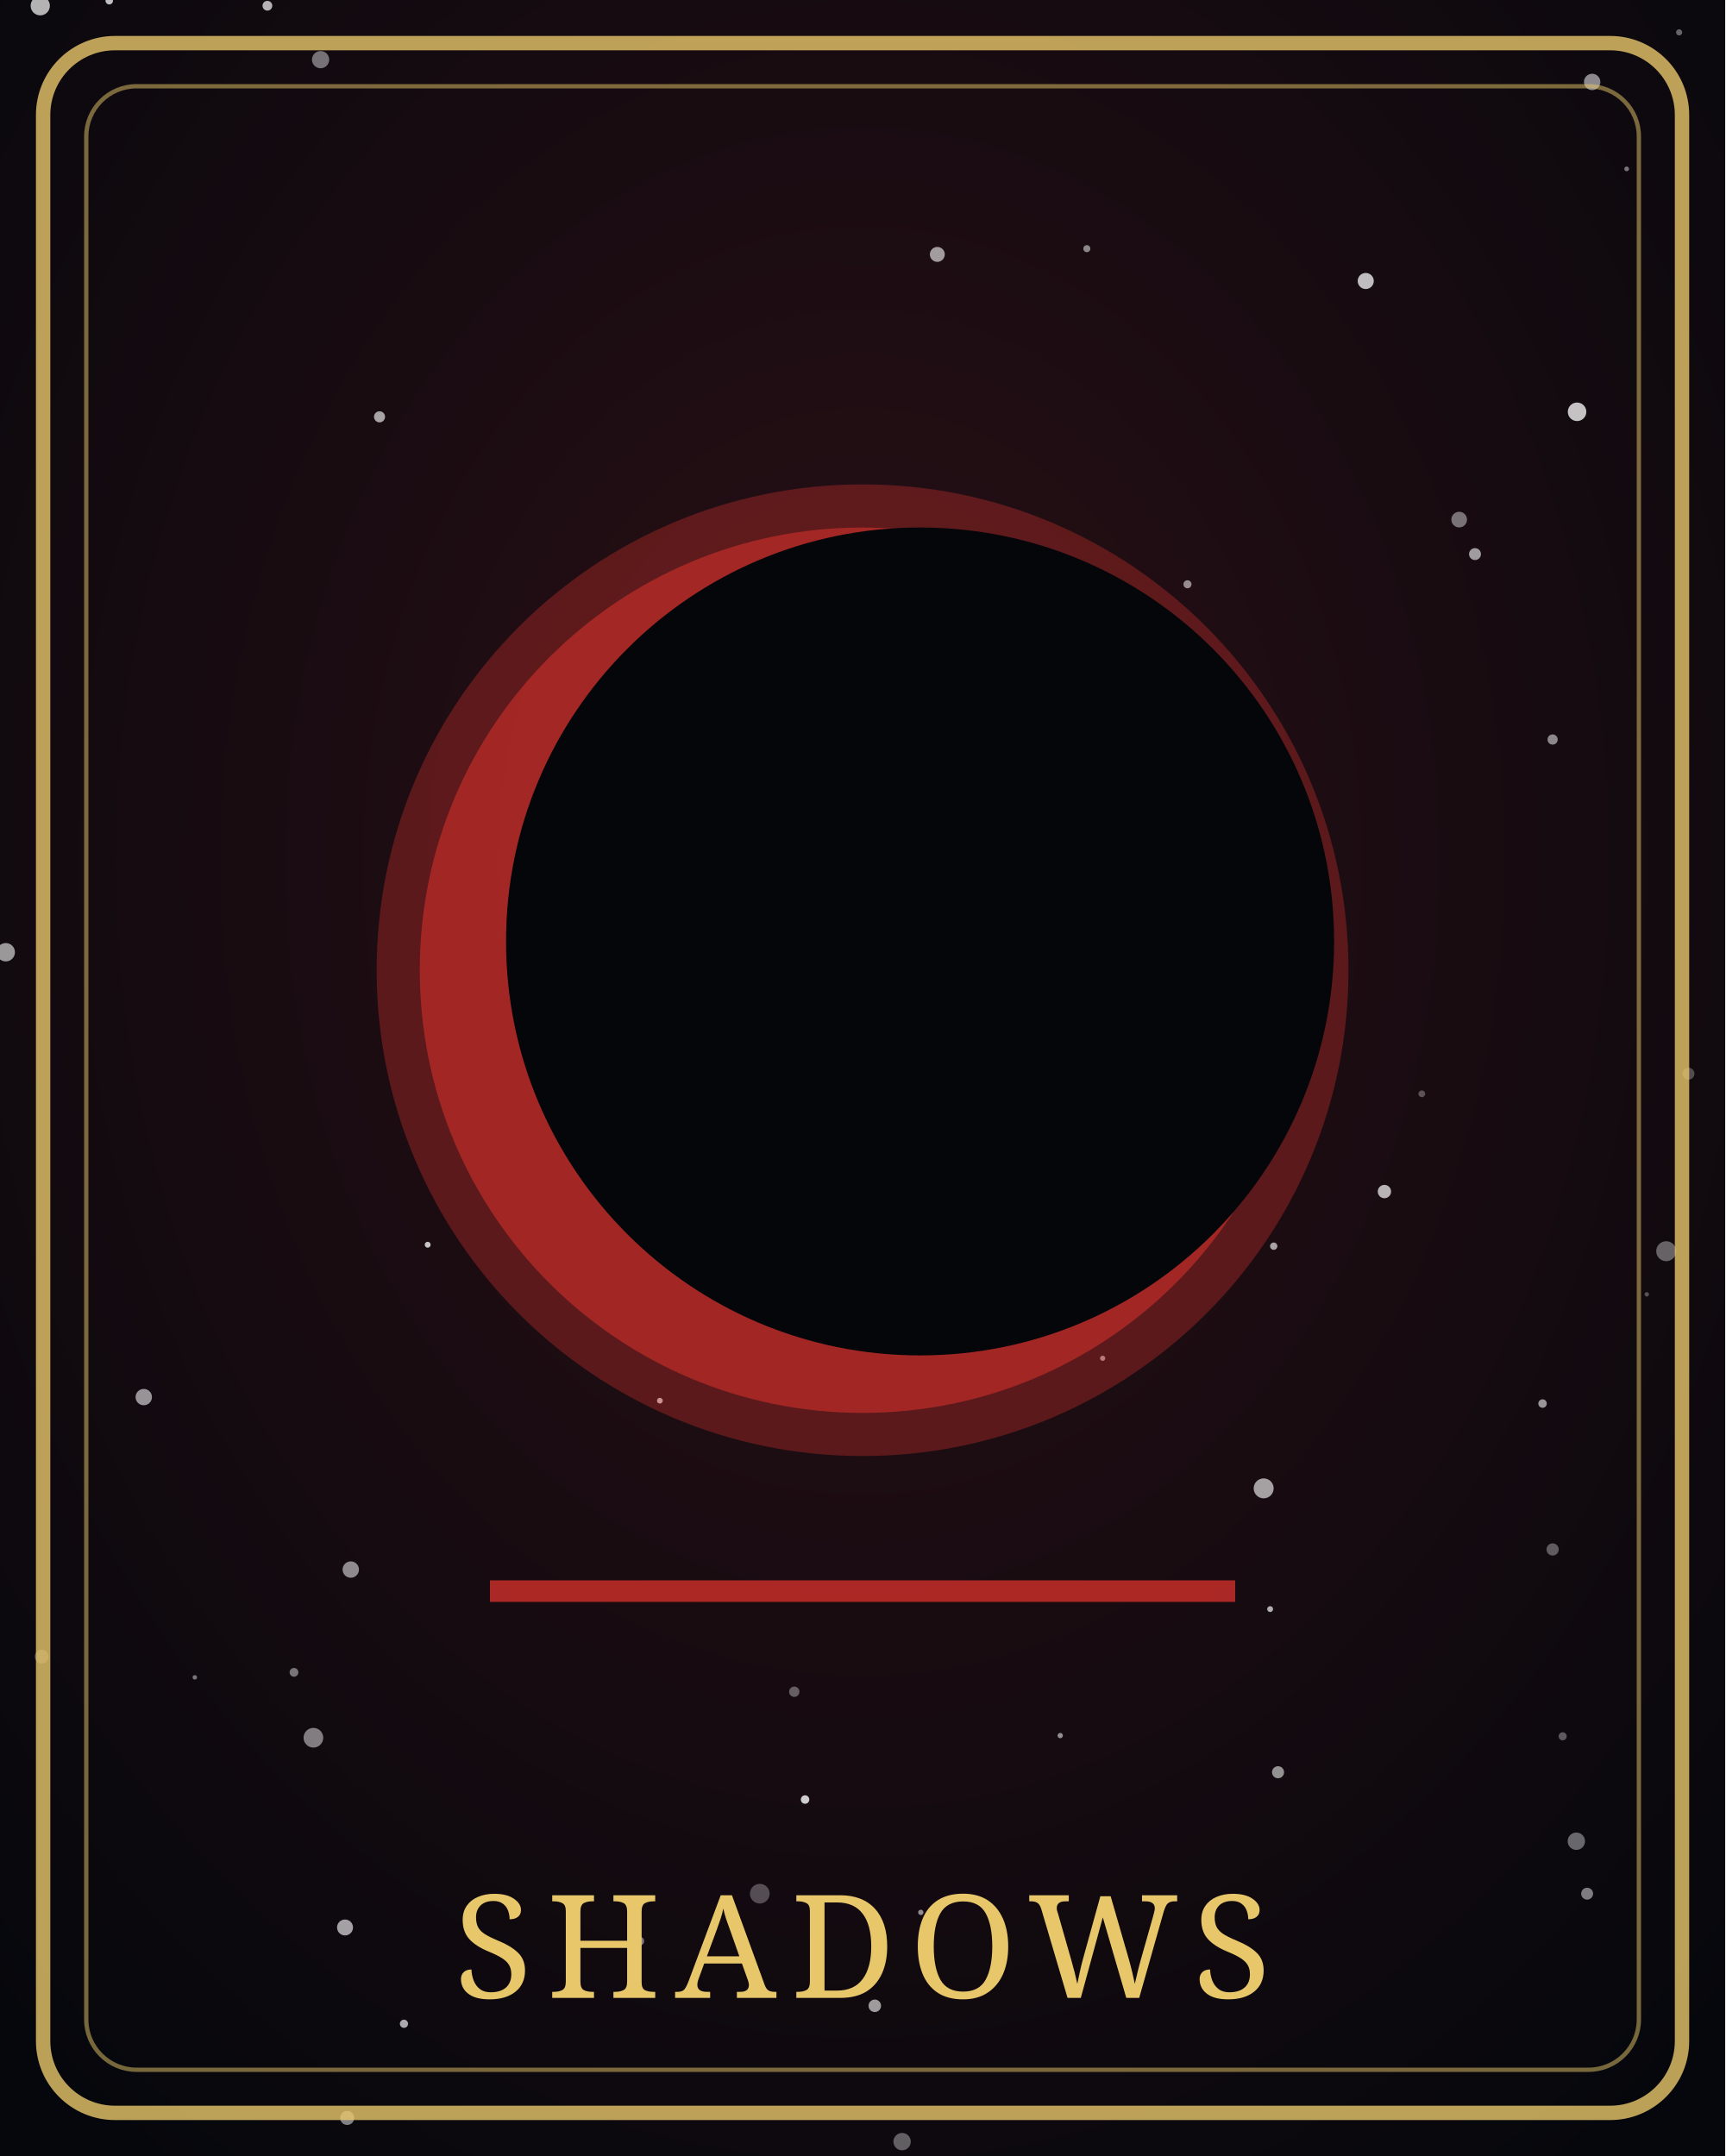
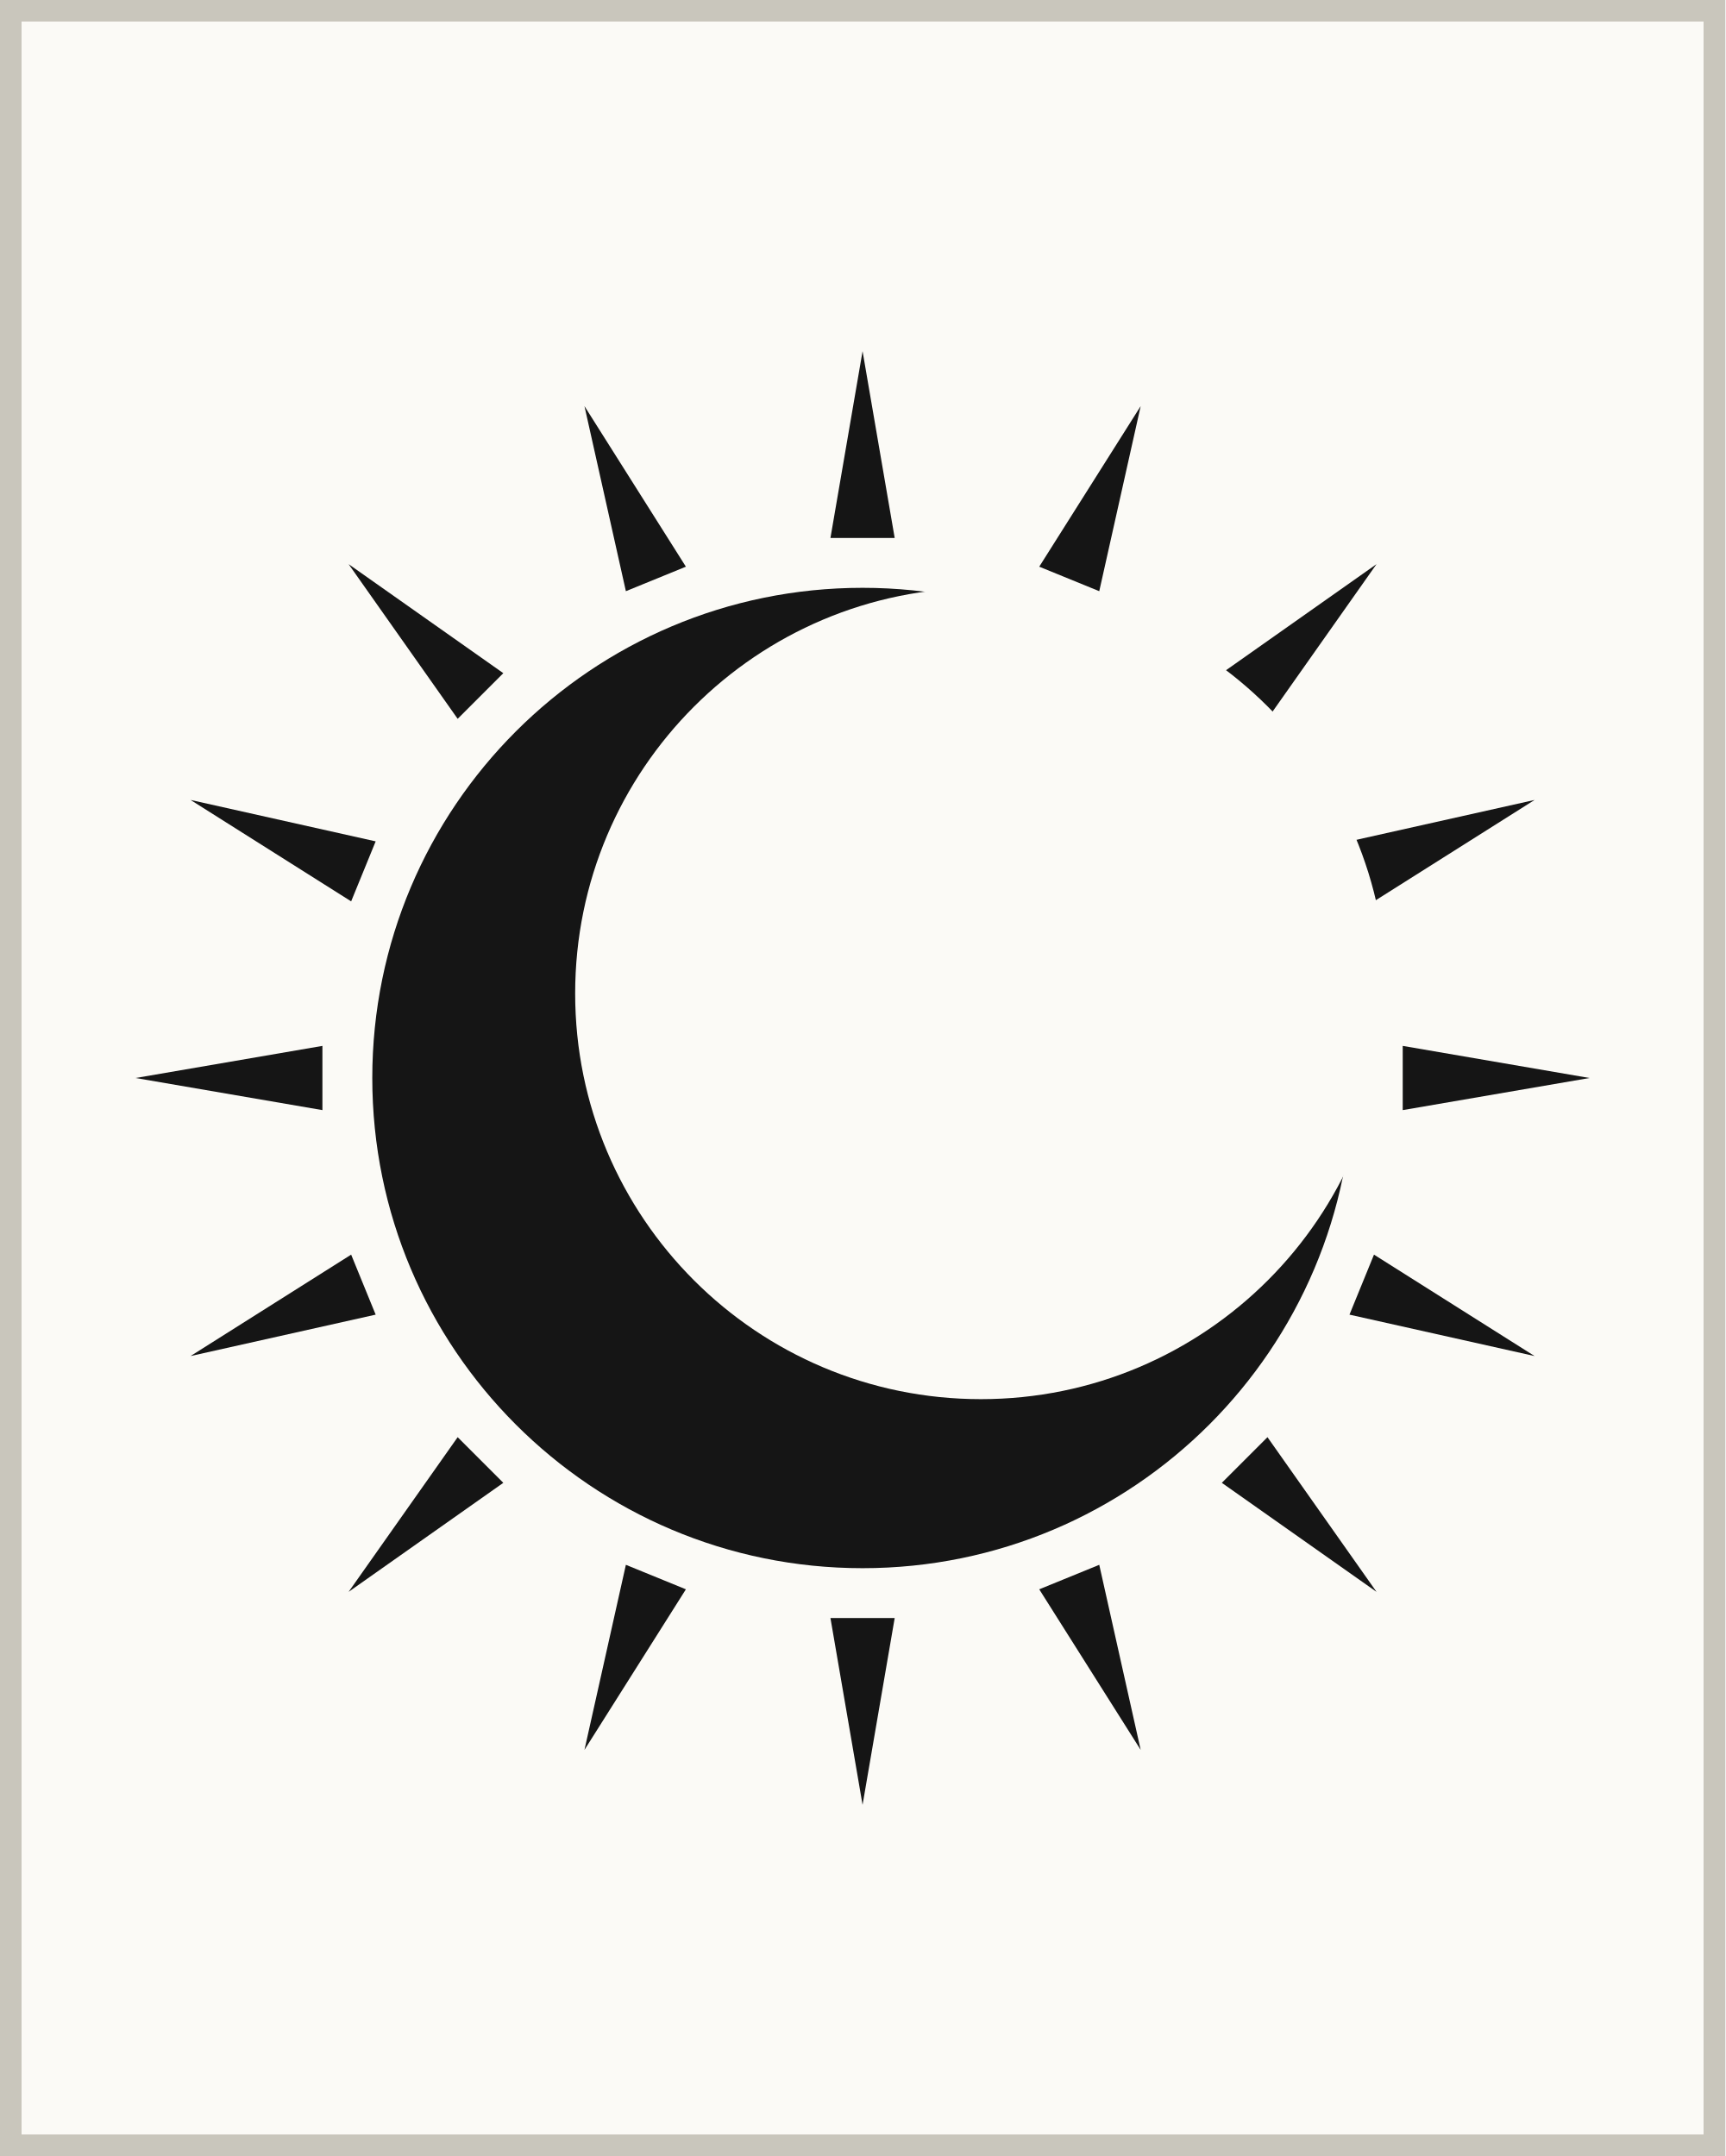
<svg xmlns="http://www.w3.org/2000/svg" viewBox="0 0 240 300" width="240" height="300">
-   <defs>
-     <radialGradient id="g" cx="50%" cy="40%" r="75%">
-       <stop offset="0" stop-color="#2a1016" />
-       <stop offset="1" stop-color="#05070c" />
-     </radialGradient>
-     <radialGradient id="glow" cx="50%" cy="50%" r="50%">
-       <stop offset="0" stop-color="#fff" stop-opacity="0.9" />
-       <stop offset="1" stop-color="#fff" stop-opacity="0" />
-     </radialGradient>
-   </defs>
-   <rect width="240" height="300" fill="url(#g)" />
-   <circle cx="15.2" cy="0.1" r="0.52" fill="#fff" opacity="0.74" />
-   <circle cx="48.8" cy="218.4" r="1.14" fill="#fff" opacity="0.52" />
-   <circle cx="43.6" cy="241.8" r="1.37" fill="#fff" opacity="0.47" />
-   <circle cx="130.4" cy="35.4" r="1.04" fill="#fff" opacity="0.59" />
-   <circle cx="5.8" cy="230.5" r="0.96" fill="#fff" opacity="0.30" />
-   <circle cx="5.6" cy="0.8" r="1.34" fill="#fff" opacity="0.69" />
-   <circle cx="197.8" cy="152.2" r="0.47" fill="#fff" opacity="0.29" />
-   <circle cx="110.5" cy="235.4" r="0.72" fill="#fff" opacity="0.34" />
-   <circle cx="105.3" cy="158.2" r="1.32" fill="#fff" opacity="0.35" />
-   <circle cx="104.1" cy="95.1" r="1.16" fill="#fff" opacity="0.35" />
-   <circle cx="177.8" cy="246.6" r="0.84" fill="#fff" opacity="0.55" />
-   <circle cx="226.3" cy="23.5" r="0.33" fill="#fff" opacity="0.44" />
-   <circle cx="135.9" cy="167.1" r="0.41" fill="#fff" opacity="0.28" />
-   <circle cx="217.4" cy="241.6" r="0.56" fill="#fff" opacity="0.33" />
-   <circle cx="158.3" cy="92.6" r="0.68" fill="#fff" opacity="0.26" />
-   <circle cx="229.1" cy="180.1" r="0.31" fill="#fff" opacity="0.29" />
-   <circle cx="214.6" cy="195.3" r="0.59" fill="#fff" opacity="0.57" />
-   <circle cx="44.6" cy="8.3" r="1.20" fill="#fff" opacity="0.42" />
-   <circle cx="89.0" cy="270.1" r="0.61" fill="#fff" opacity="0.46" />
-   <circle cx="0.8" cy="132.5" r="1.28" fill="#fff" opacity="0.58" />
-   <circle cx="37.2" cy="0.8" r="0.68" fill="#fff" opacity="0.69" />
-   <circle cx="140.8" cy="148.3" r="0.30" fill="#fff" opacity="0.29" />
-   <circle cx="190.0" cy="39.1" r="1.12" fill="#fff" opacity="0.73" />
-   <circle cx="150.4" cy="149.7" r="0.79" fill="#fff" opacity="0.64" />
-   <circle cx="233.6" cy="4.5" r="0.43" fill="#fff" opacity="0.37" />
-   <circle cx="192.6" cy="165.8" r="0.93" fill="#fff" opacity="0.69" />
-   <circle cx="20.0" cy="194.4" r="1.14" fill="#fff" opacity="0.56" />
-   <circle cx="105.7" cy="263.5" r="1.37" fill="#fff" opacity="0.28" />
-   <circle cx="56.2" cy="281.6" r="0.57" fill="#fff" opacity="0.65" />
-   <circle cx="177.2" cy="173.4" r="0.51" fill="#fff" opacity="0.62" />
-   <circle cx="219.4" cy="57.3" r="1.29" fill="#fff" opacity="0.75" />
-   <circle cx="153.4" cy="189.0" r="0.36" fill="#fff" opacity="0.62" />
-   <circle cx="205.2" cy="77.1" r="0.83" fill="#fff" opacity="0.59" />
-   <circle cx="176.7" cy="223.9" r="0.41" fill="#fff" opacity="0.67" />
-   <circle cx="220.8" cy="263.5" r="0.83" fill="#fff" opacity="0.47" />
-   <circle cx="27.1" cy="233.4" r="0.31" fill="#fff" opacity="0.44" />
-   <circle cx="48.3" cy="294.7" r="0.98" fill="#fff" opacity="0.49" />
-   <circle cx="147.5" cy="241.5" r="0.37" fill="#fff" opacity="0.54" />
-   <circle cx="48.0" cy="268.2" r="1.11" fill="#fff" opacity="0.62" />
-   <circle cx="112.0" cy="250.4" r="0.59" fill="#fff" opacity="0.79" />
-   <circle cx="203.0" cy="72.3" r="1.09" fill="#fff" opacity="0.42" />
-   <circle cx="52.8" cy="58.0" r="0.77" fill="#fff" opacity="0.62" />
-   <circle cx="120.7" cy="186.7" r="0.42" fill="#fff" opacity="0.33" />
-   <circle cx="121.7" cy="279.1" r="0.87" fill="#fff" opacity="0.59" />
-   <circle cx="91.8" cy="194.9" r="0.40" fill="#fff" opacity="0.76" />
-   <circle cx="125.5" cy="298.0" r="1.21" fill="#fff" opacity="0.35" />
-   <circle cx="151.2" cy="34.6" r="0.49" fill="#fff" opacity="0.50" />
-   <circle cx="83.4" cy="143.3" r="1.09" fill="#fff" opacity="0.80" />
-   <circle cx="175.8" cy="207.1" r="1.39" fill="#fff" opacity="0.61" />
-   <circle cx="231.8" cy="174.1" r="1.39" fill="#fff" opacity="0.36" />
-   <circle cx="221.5" cy="11.4" r="1.14" fill="#fff" opacity="0.52" />
-   <circle cx="234.9" cy="149.4" r="0.83" fill="#fff" opacity="0.27" />
-   <circle cx="216.0" cy="215.6" r="0.85" fill="#fff" opacity="0.33" />
-   <circle cx="216.0" cy="102.9" r="0.71" fill="#fff" opacity="0.51" />
-   <circle cx="40.9" cy="232.7" r="0.61" fill="#fff" opacity="0.43" />
-   <circle cx="82.3" cy="119.5" r="1.13" fill="#fff" opacity="0.52" />
-   <circle cx="219.3" cy="256.2" r="1.21" fill="#fff" opacity="0.38" />
-   <circle cx="165.2" cy="81.3" r="0.56" fill="#fff" opacity="0.53" />
-   <circle cx="128.1" cy="266.1" r="0.37" fill="#fff" opacity="0.53" />
-   <circle cx="59.5" cy="173.2" r="0.41" fill="#fff" opacity="0.76" />
-   <circle cx="120.0" cy="135.0" r="67.6" fill="#d0302a" opacity="0.35" />
-   <circle cx="120.0" cy="135.0" r="61.6" fill="#d0302a" opacity="0.6" />
-   <circle cx="128.0" cy="131.0" r="57.6" fill="#05060a" />
-   <line x1="68.16" y1="221.4" x2="171.84" y2="221.4" stroke="#d0302a" stroke-width="3" opacity="0.8" />
-   <rect x="6" y="6" width="228" height="288" rx="10" fill="none" stroke="#e8c76a" stroke-width="2" opacity="0.8" />
-   <rect x="12" y="12" width="216" height="276" rx="7" fill="none" stroke="#e8c76a" stroke-width="0.6" opacity="0.5" />
-   <text x="120.0" y="278" text-anchor="middle" font-family="Georgia, serif" font-size="20" letter-spacing="2" fill="#e8c76a">SHADOWS</text>
+   <rect width="240" height="300" fill="#fbfaf6" />
+   <g transform="translate(2.4 32.4) scale(1.176)" fill="#151515" color="#151515" style="--paper:#fbfaf6">
+     <circle cx="100" cy="100" r="58" />
+     <polygon points="163.9,96.2 186.0,100.0 163.9,103.8" />
+     <polygon points="160.5,120.9 179.5,132.9 157.6,128.0" />
+     <polygon points="147.9,142.5 160.8,160.8 142.5,147.9" />
+     <polygon points="128.0,157.6 132.9,179.5 120.9,160.5" />
+     <polygon points="103.8,163.9 100.0,186.0 96.2,163.9" />
+     <polygon points="79.1,160.5 67.1,179.5 72.0,157.6" />
+     <polygon points="57.5,147.9 39.2,160.8 52.1,142.5" />
+     <polygon points="42.4,128.0 20.5,132.9 39.5,120.9" />
+     <polygon points="36.1,103.8 14.0,100.0 36.1,96.2" />
+     <polygon points="39.5,79.1 20.5,67.1 42.4,72.0" />
+     <polygon points="52.1,57.5 39.2,39.2 57.5,52.1" />
+     <polygon points="72.0,42.4 67.1,20.5 79.1,39.5" />
+     <polygon points="96.2,36.1 100.0,14.0 103.8,36.1" />
+     <polygon points="120.9,39.5 132.9,20.5 128.0,42.4" />
+     <polygon points="142.5,52.1 160.8,39.2 147.9,57.5" />
+     <polygon points="157.6,72.0 179.5,67.1 160.5,79.1" />
+     <circle cx="114" cy="90" r="48" fill="#fbfaf6" />
+   </g>
+   <rect x="1.5" y="1.5" width="237" height="297" fill="none" stroke="#c9c6bc" stroke-width="3" />
</svg>
